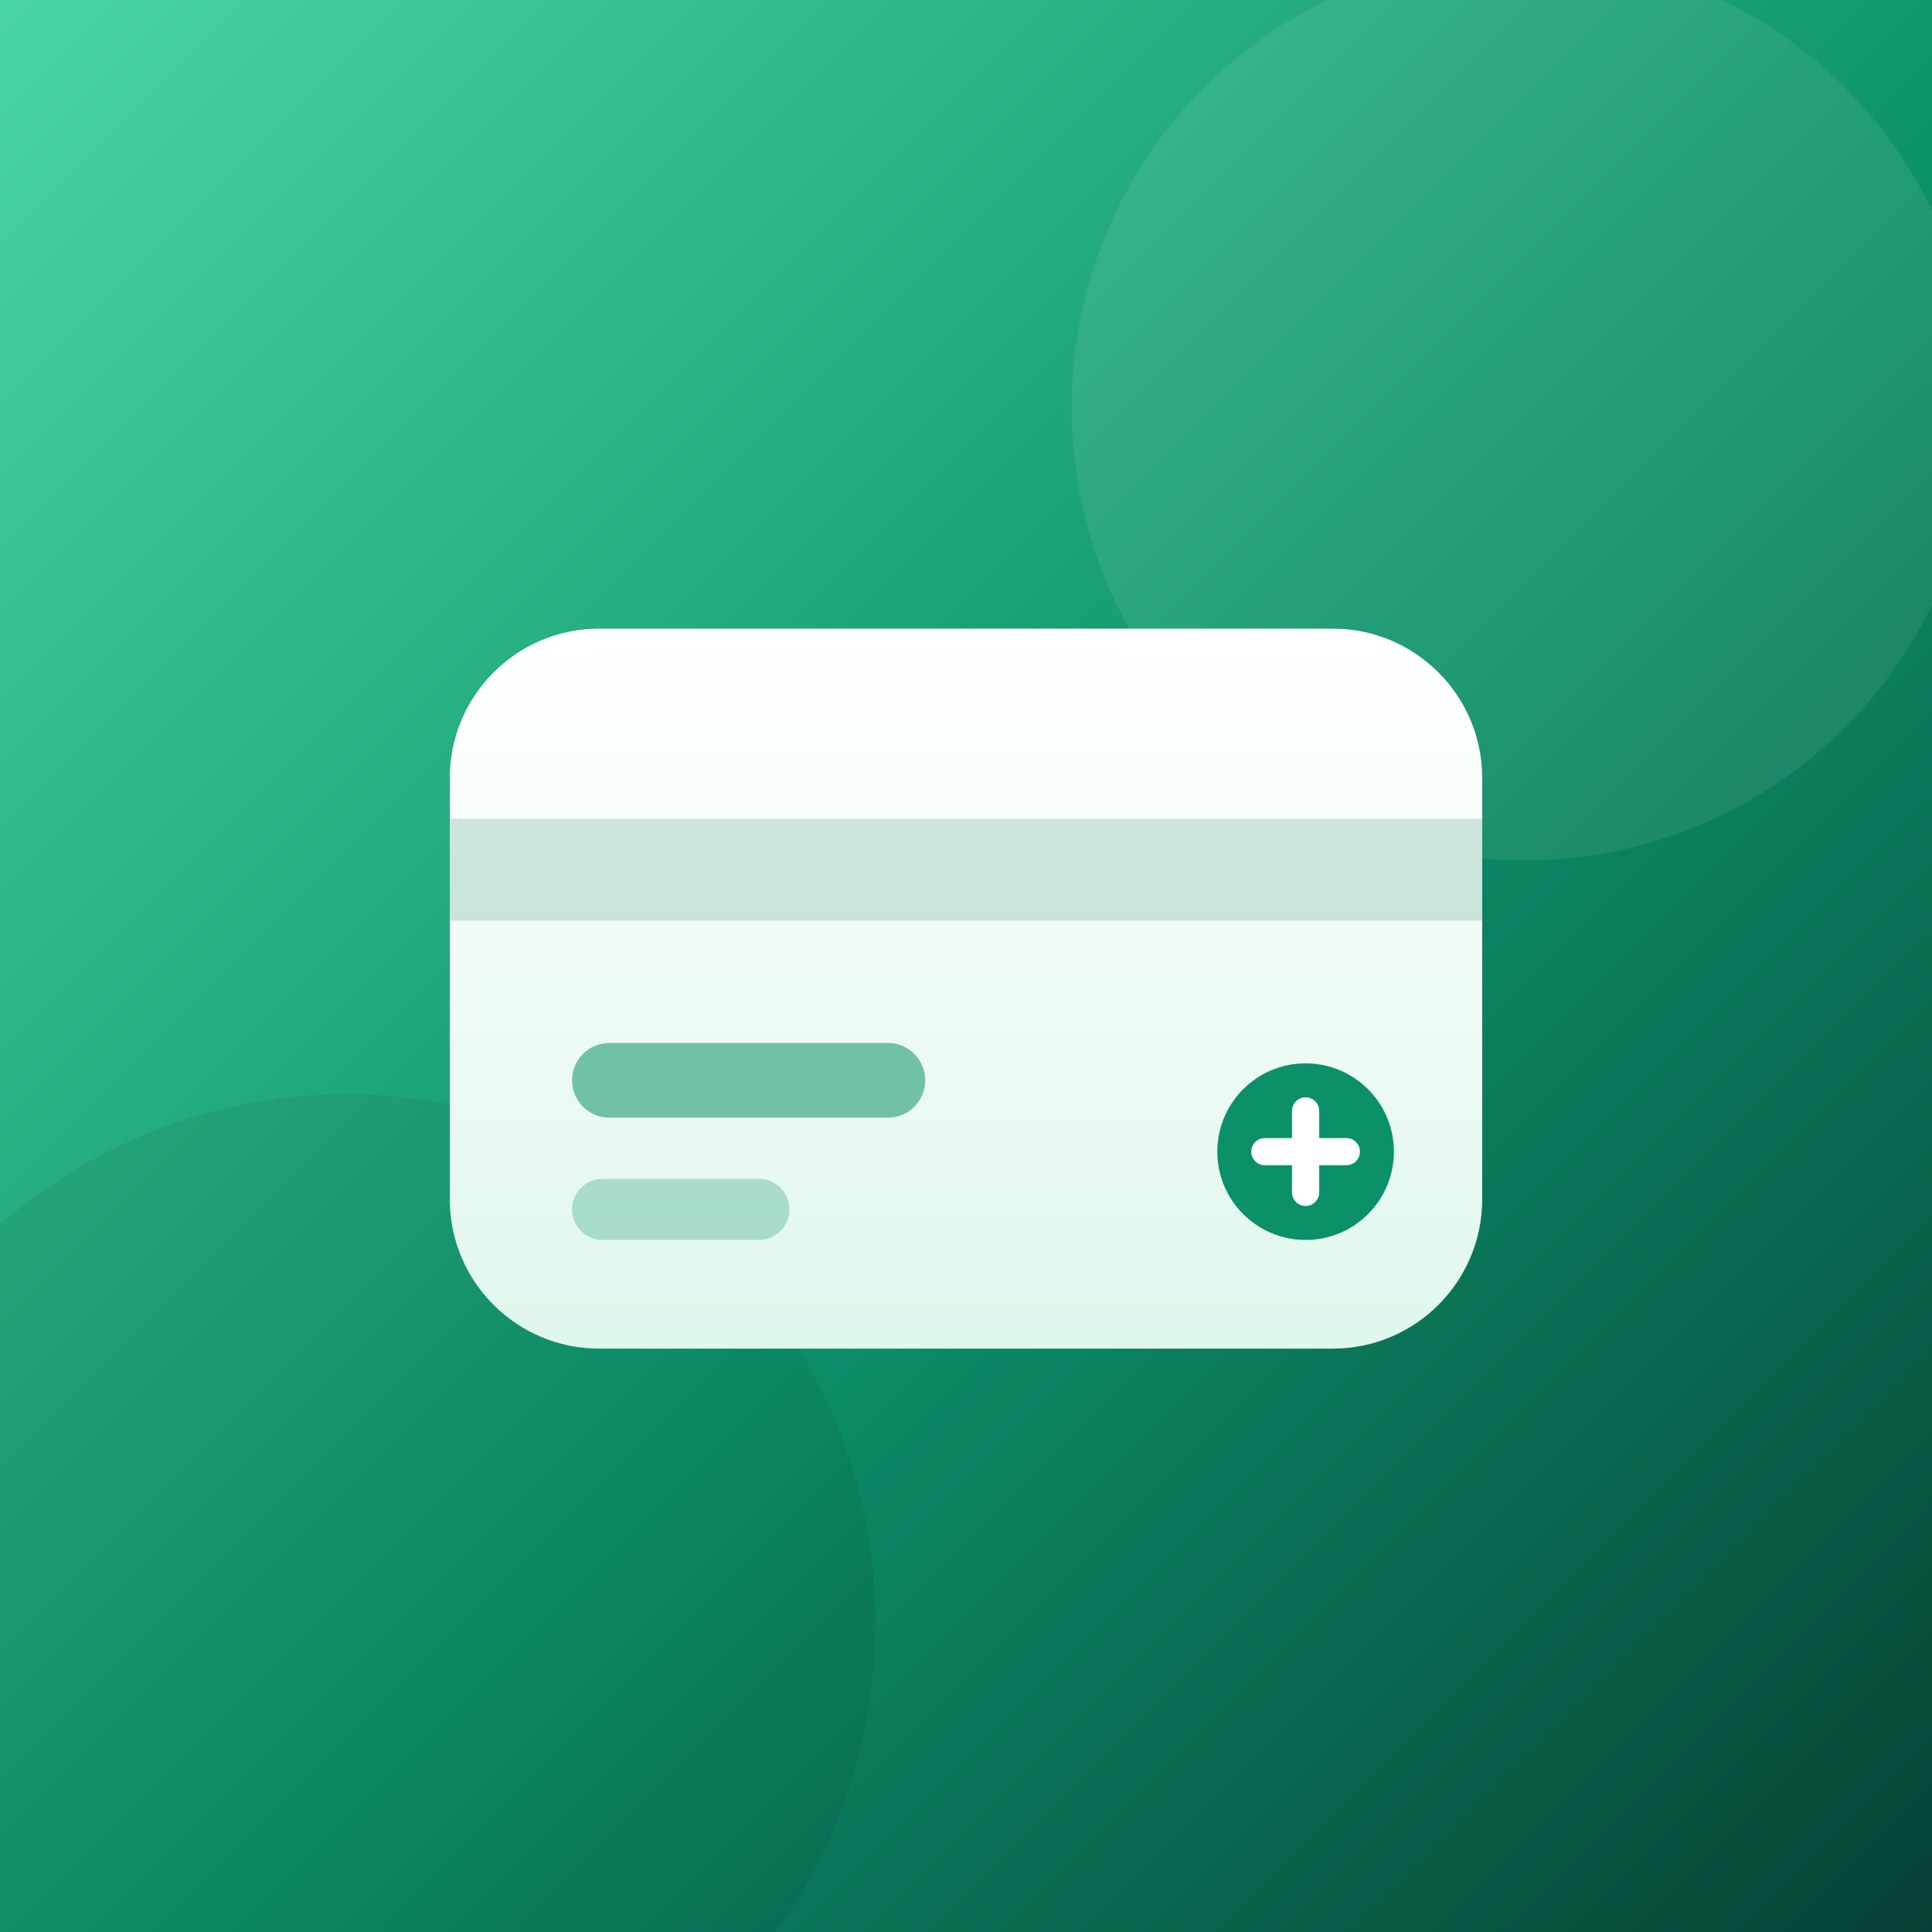
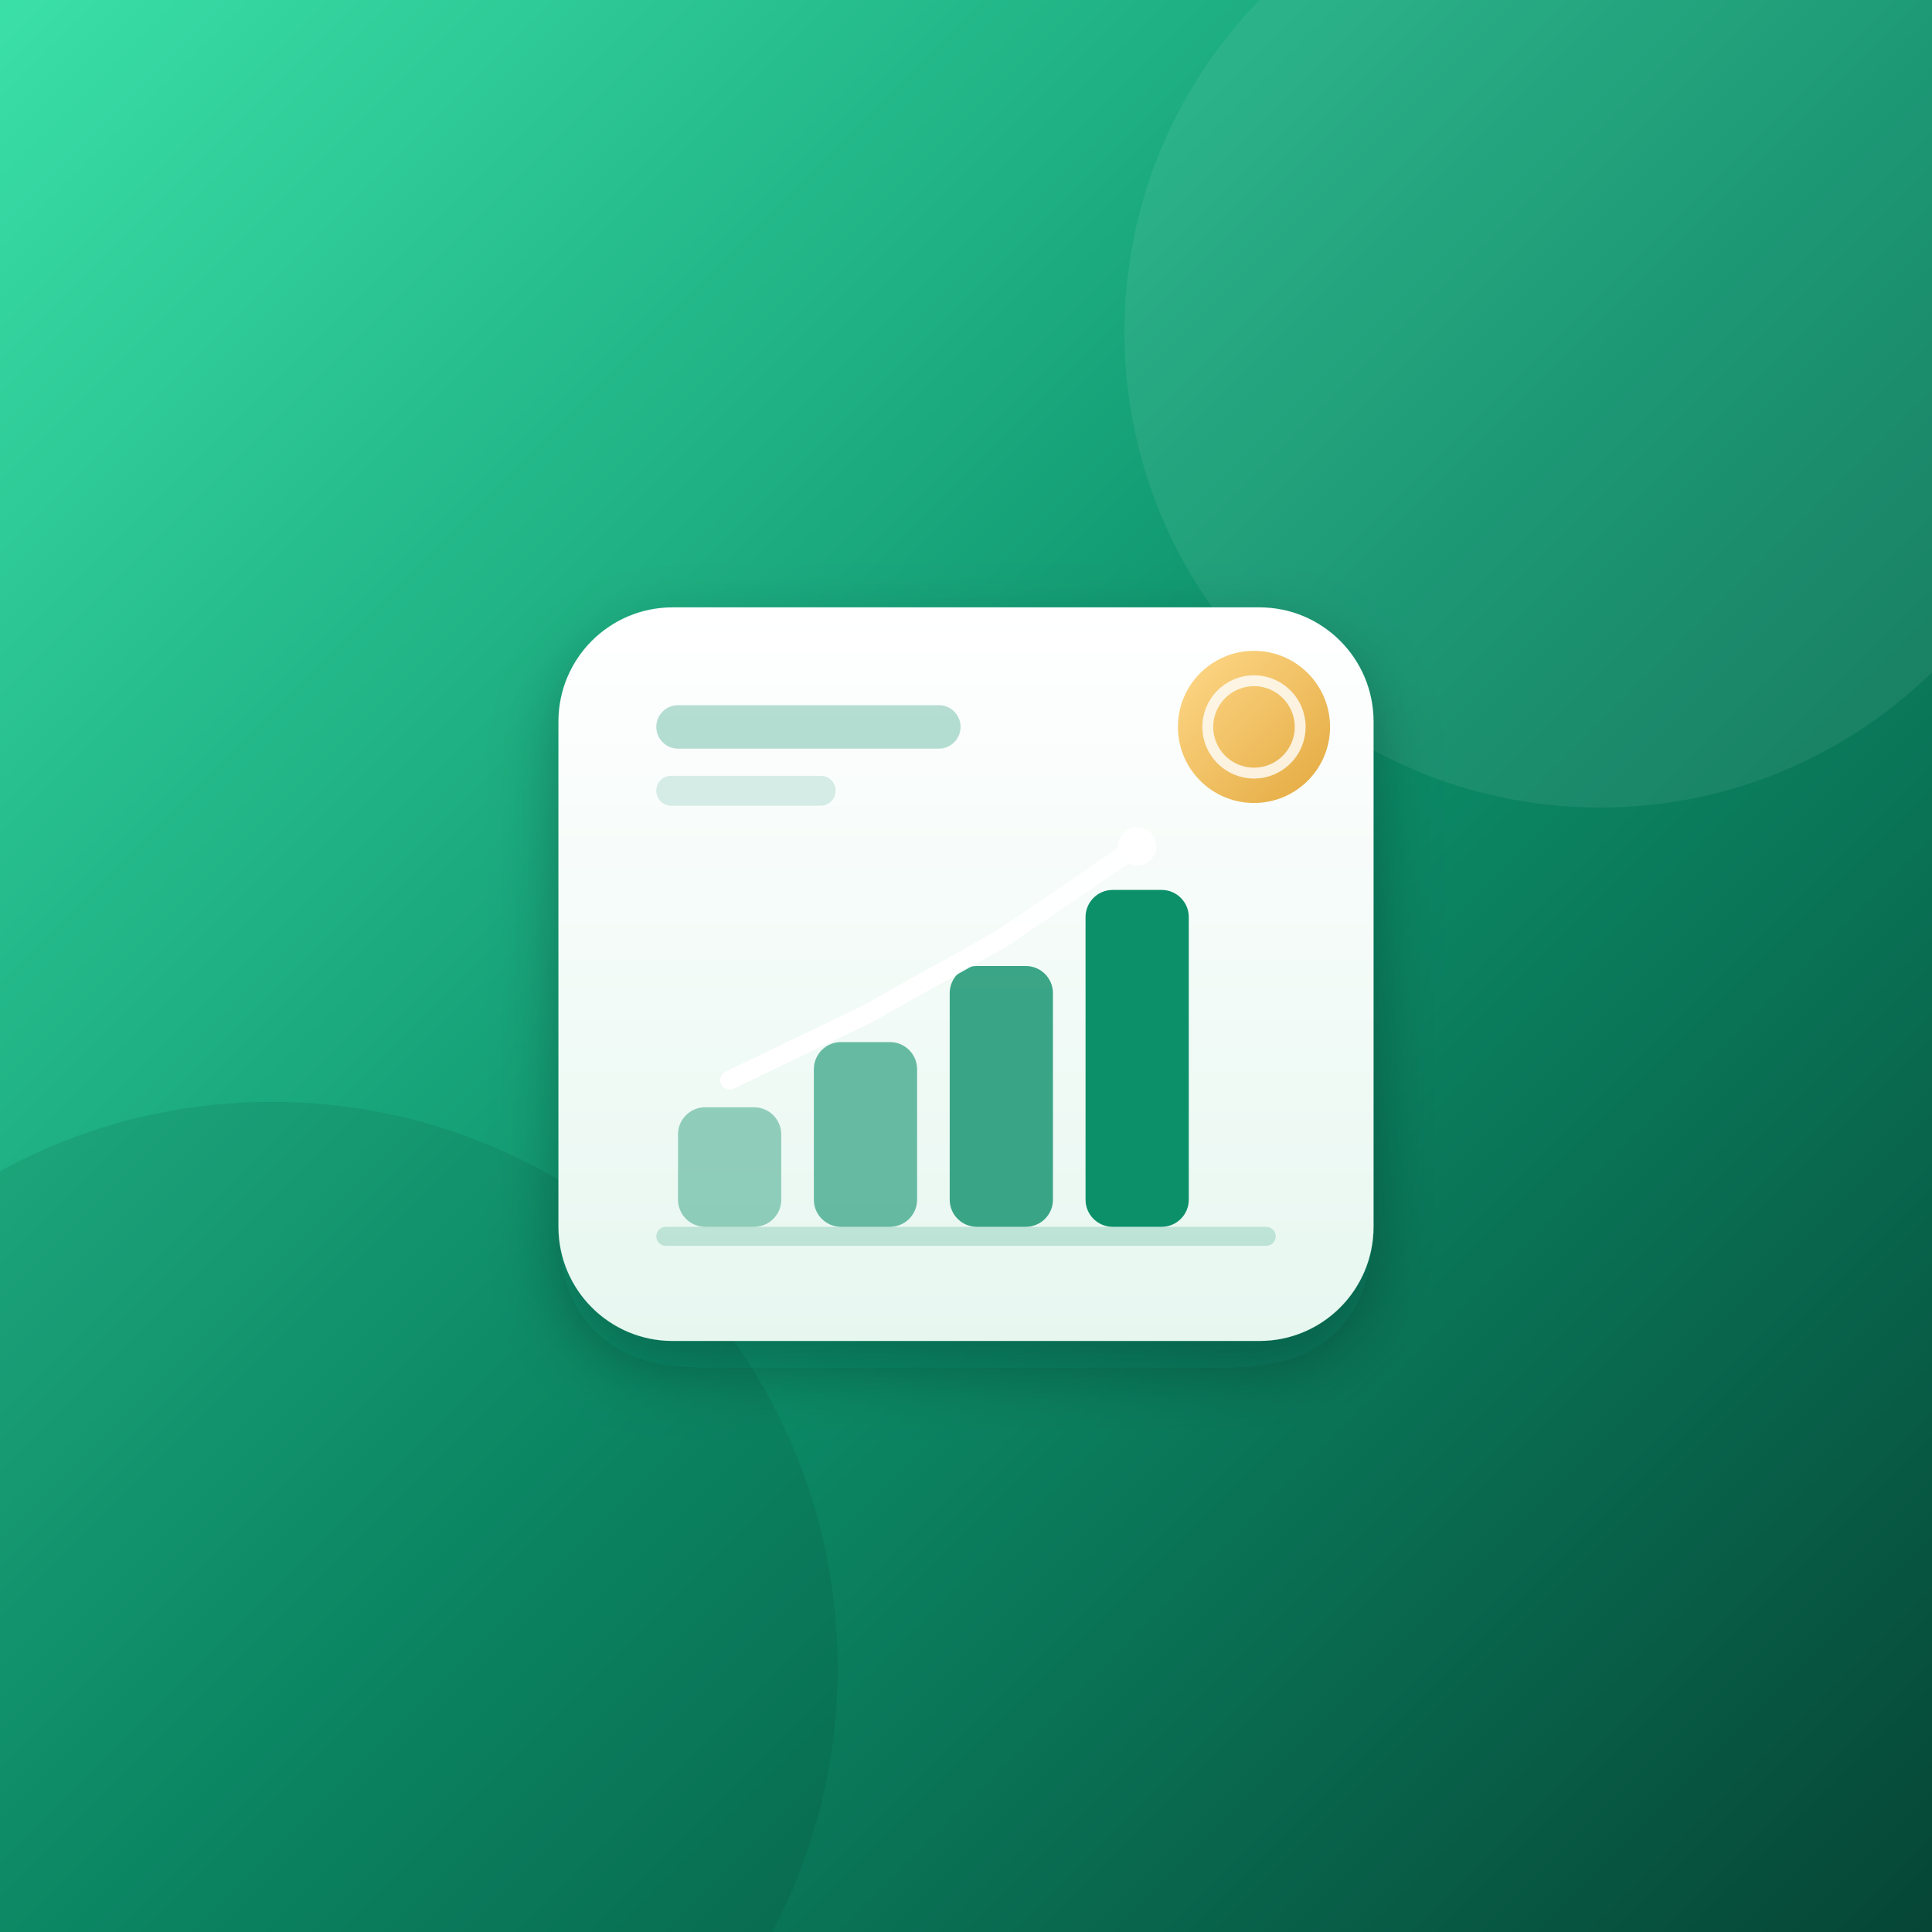
<svg xmlns="http://www.w3.org/2000/svg" viewBox="0 0 512 512" width="512" height="512">
  <defs>
    <linearGradient id="bg" x1="0" y1="0" x2="1" y2="1">
-       <stop offset="0" stop-color="#4bd6a6" />
-       <stop offset="0.55" stop-color="#0c906a" />
-       <stop offset="1" stop-color="#074034" />
+       <stop offset="0" stop-color="#3BE0A8" />
+       <stop offset="0.52" stop-color="#0C906A" />
+       <stop offset="1" stop-color="#064536" />
    </linearGradient>
    <linearGradient id="card" x1="0" y1="0" x2="0" y2="1">
-       <stop offset="0" stop-color="#ffffff" />
-       <stop offset="1" stop-color="#dff7ec" />
+       <stop offset="0" stop-color="#FFFFFF" />
+       <stop offset="1" stop-color="#E7F7F0" />
    </linearGradient>
+     <linearGradient id="gold" x1="0" y1="0" x2="1" y2="1">
+       <stop offset="0" stop-color="#FFD98A" />
+       <stop offset="1" stop-color="#E3A93F" />
+     </linearGradient>
+     <filter id="shadow" x="-30%" y="-30%" width="160%" height="160%">
+       <feDropShadow dx="0" dy="10" stdDeviation="12" flood-color="#02271F" flood-opacity="0.28" />
+     </filter>
+     <g id="mark">
+       <g filter="url(#shadow)">
+         <rect x="106" y="124" width="300" height="270" rx="42" fill="url(#card)" />
+       </g>
+       <rect x="142" y="160" width="112" height="16" rx="8" fill="#0C906A" opacity="0.30" />
+       <rect x="142" y="186" width="66" height="11" rx="5.5" fill="#0C906A" opacity="0.16" />
+       <circle cx="362" cy="168" r="28" fill="url(#gold)" />
+       <circle cx="362" cy="168" r="17" fill="none" stroke="#FFFFFF" stroke-opacity="0.8" stroke-width="4" />
+       <rect x="142" y="352" width="228" height="7" rx="3.5" fill="#0C906A" opacity="0.20" />
+       <rect x="150" y="308" width="38" height="44" rx="10" fill="#0C906A" opacity="0.42" />
+       <rect x="200" y="284" width="38" height="68" rx="10" fill="#0C906A" opacity="0.60" />
+       <rect x="250" y="256" width="38" height="96" rx="10" fill="#0C906A" opacity="0.80" />
+       <rect x="300" y="228" width="38" height="124" rx="10" fill="#0C906A" />
+       <path d="M169 298 L219 274 L269 246 L319 212" fill="none" stroke="#FFFFFF" stroke-opacity="0.92" stroke-width="7" stroke-linecap="round" stroke-linejoin="round" />
+       <circle cx="319" cy="212" r="7" fill="#FFFFFF" />
+     </g>
  </defs>
  <rect width="512" height="512" fill="url(#bg)" />
-   <circle cx="404" cy="108" r="120" fill="#ffffff" opacity="0.08" />
-   <circle cx="92" cy="430" r="140" fill="#000000" opacity="0.06" />
-   <g transform="translate(25.6 31.6) scale(0.9)">
-     <rect x="104" y="150" width="304" height="212" rx="44" fill="url(#card)" />
-     <rect x="104" y="206" width="304" height="30" fill="#0b7357" opacity="0.18" />
-     <rect x="140" y="272" width="104" height="22" rx="11" fill="#0c906a" opacity="0.55" />
-     <rect x="140" y="312" width="64" height="18" rx="9" fill="#0c906a" opacity="0.28" />
-     <circle cx="356" cy="304" r="26" fill="#0c906a" />
-     <path d="M344 304h24M356 292v24" stroke="#ffffff" stroke-width="8" stroke-linecap="round" />
+   <circle cx="424" cy="88" r="126" fill="#FFFFFF" opacity="0.07" />
+   <circle cx="72" cy="442" r="150" fill="#022B22" opacity="0.10" />
+   <g transform="translate(71.68 71.68) scale(0.72)">
+     <use href="#mark" />
  </g>
</svg>
